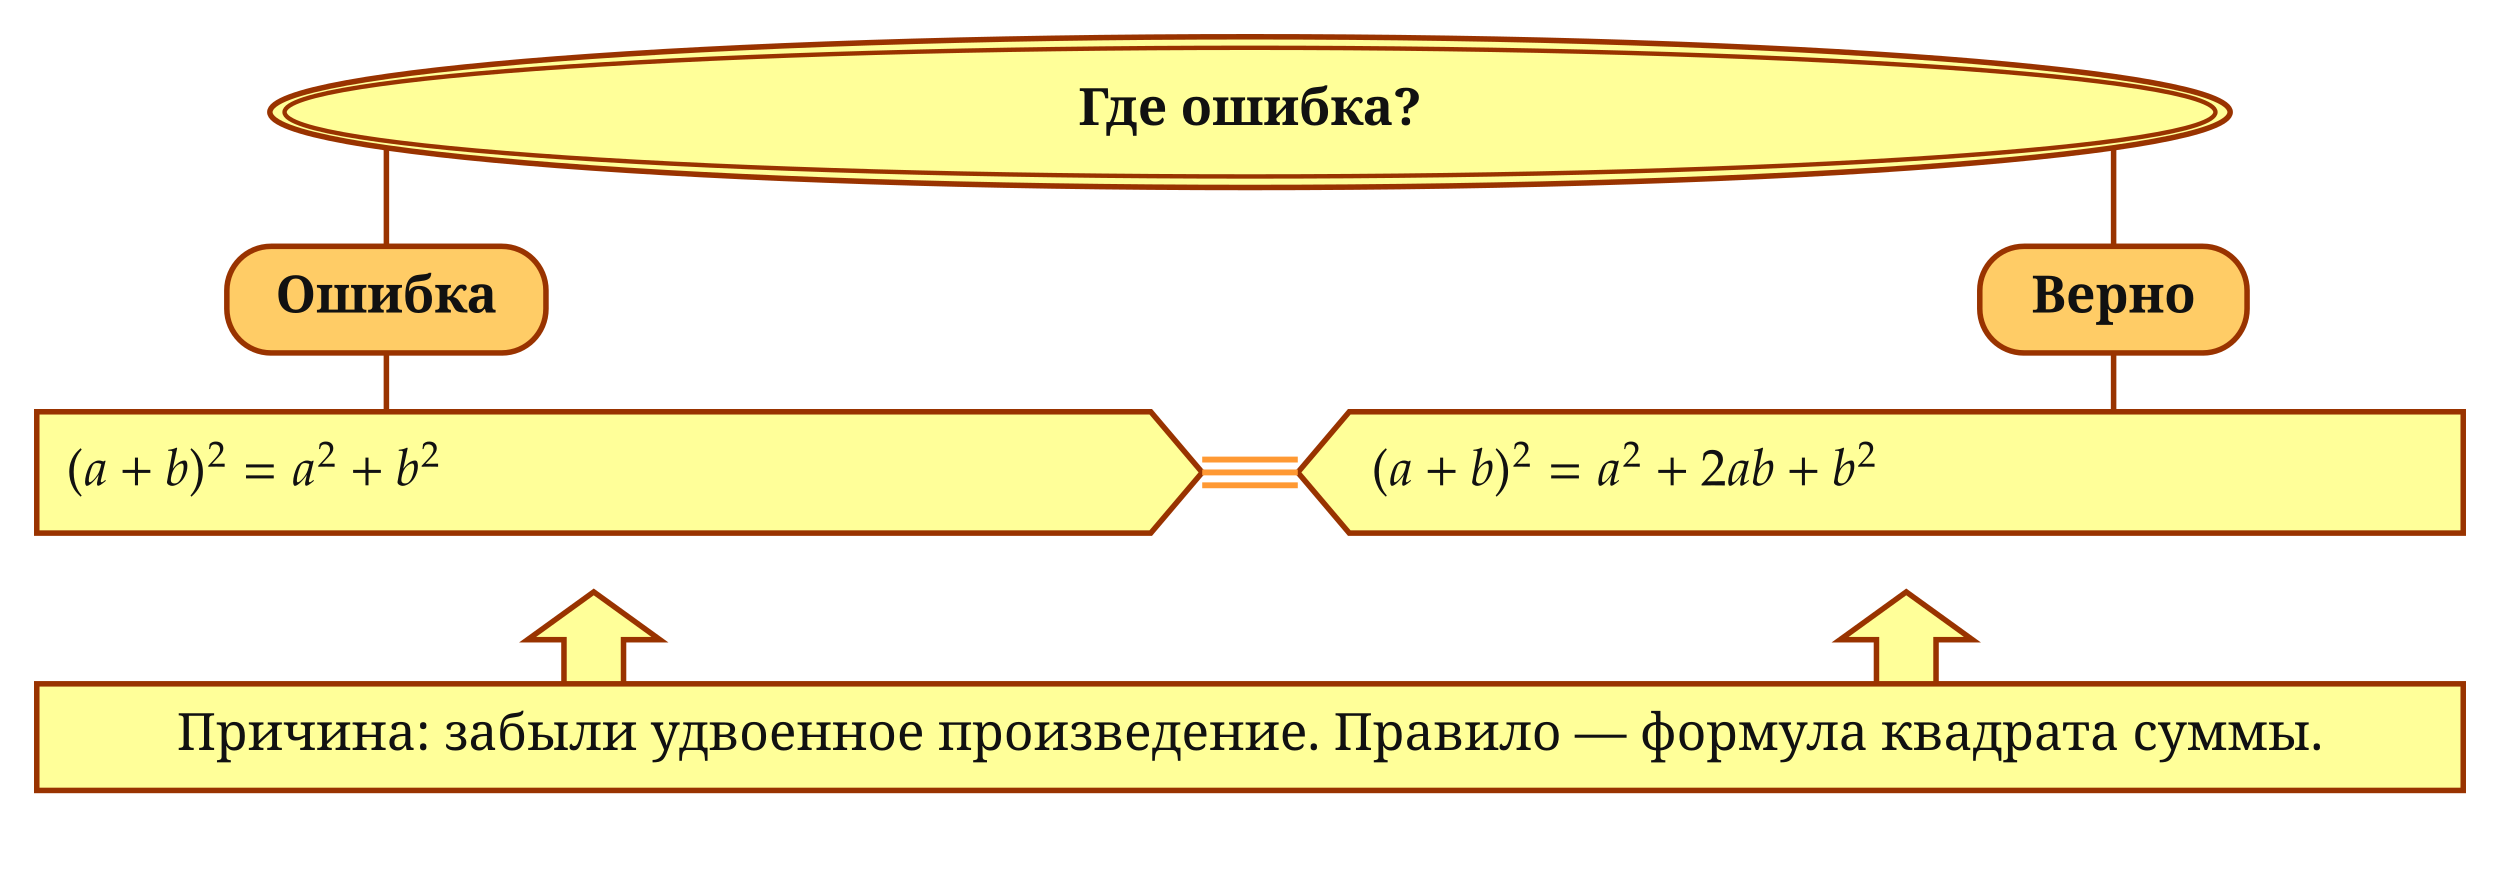
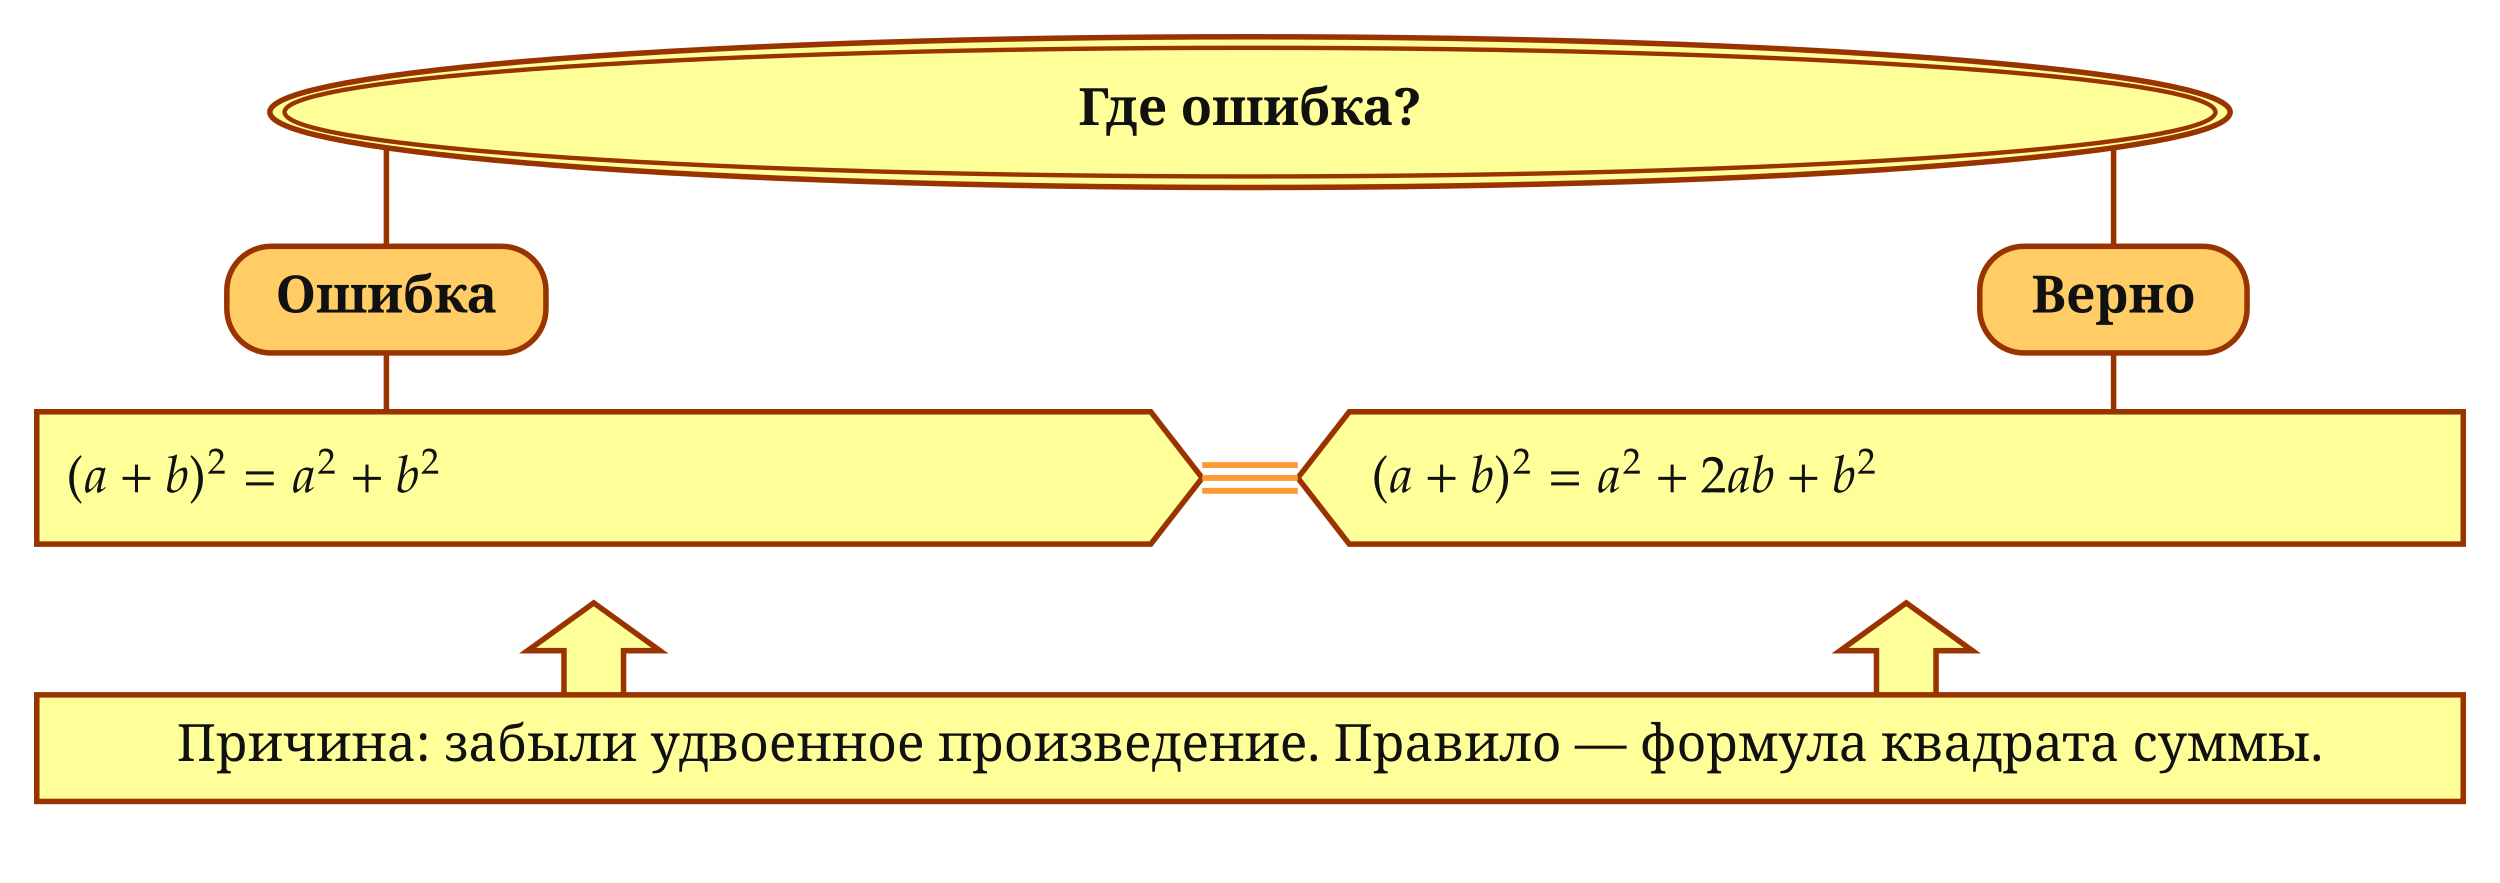
- <svg xmlns="http://www.w3.org/2000/svg" width="680" height="237" viewBox="0 0 680 237" font-family="PT Serif, serif">
+ <svg xmlns="http://www.w3.org/2000/svg" width="680" height="240" viewBox="0 0 680 240" font-family="PT Serif, serif">
  <g transform="translate(0.0,0.0)">
    <ellipse cx="340.0" cy="30.5" rx="266.6" ry="20.5" fill="#FFFF99" stroke="#993300" stroke-width="1.5" />
    <ellipse cx="340.0" cy="30.5" rx="262.6" ry="17.5" fill="none" stroke="#993300" stroke-width="1.2" />
    <text x="340.0" y="34.0" font-size="14" text-anchor="middle" font-weight="bold" fill="#111">Где ошибка?</text>
    <line x1="105.1" y1="40.2" x2="105.1" y2="67.0" stroke="#993300" stroke-width="1.5" />
    <rect x="61.7" y="67.0" width="86.8" height="29.0" rx="12" fill="#FFCC66" stroke="#993300" stroke-width="1.5" />
    <text x="105.1" y="85.0" font-size="14" text-anchor="middle" font-weight="bold" fill="#111">Ошибка</text>
    <line x1="105.1" y1="96.0" x2="105.1" y2="112.0" stroke="#993300" stroke-width="1.5" />
    <line x1="574.9" y1="40.2" x2="574.9" y2="67.0" stroke="#993300" stroke-width="1.5" />
    <rect x="538.5" y="67.0" width="72.7" height="29.0" rx="12" fill="#FFCC66" stroke="#993300" stroke-width="1.5" />
    <text x="574.9" y="85.0" font-size="14" text-anchor="middle" font-weight="bold" fill="#111">Верно</text>
    <line x1="574.9" y1="96.0" x2="574.9" y2="112.0" stroke="#993300" stroke-width="1.5" />
-     <path d="M10.0,112.0H313.0L327.0,128.5L313.0,145.0H10.0Z" fill="#FFFF99" stroke="#993300" stroke-width="1.5" />
+     <path d="M10.0,112.0H313.0L327.0,130.0L313.0,148.0H10.0Z" fill="#FFFF99" stroke="#993300" stroke-width="1.5" />
    <g class="memo">
      <g class="memo-t">
-         <svg x="18.00" y="120.10" width="102.17" height="14.99" viewBox="0 -850.2 7298 1070.7" overflow="visible" color="#111">
+         <svg x="18.00" y="122.00" width="102.17" height="14.99" viewBox="0 -850.2 7298 1070.7" overflow="visible" color="#111">
          <g stroke="currentColor" fill="currentColor" stroke-width="0" transform="scale(1,-1)">
            <g transform="translate(0 -5.5)">
              <path d="M146 266C146 526 243 632 301 700L282 726C225 675 60 542 60 266C60 159 85 58 133-32C168-99 200-138 282-215L301-194C255-137 146-15 146 266Z" />
            </g>
            <g transform="translate(332,0)">
              <path d="M302 204L273 77C269 60 267 42 267 26C267 4 276-9 291-9C314-9 355 17 437 85L430 106C406 86 377 59 355 59C346 59 340 68 340 82C340 87 340 90 341 93L433 472L423 481L390 463C349 478 332 482 305 482C277 482 257 477 230 464C168 433 135 403 110 354C66 265 35 145 35 67C35 23 50-11 69-11C106-11 186 41 302 204M350 414C328 305 309 253 275 201C218 117 157 59 125 59C113 59 107 72 107 99C107 163 135 280 170 360C194 415 217 433 265 433C288 433 306 429 350 414Z" />
            </g>
            <g transform="translate(1031.2,0)">
              <path d="M604 241L604 300L364 300L364 538L305 538L305 300L65 300L65 241L305 241L305 0L364 0L364 241Z" />
            </g>
            <g transform="translate(1921.4,0)">
              <path d="M235 722L223 733C171 707 135 698 63 691L59 670L107 670C131 670 141 663 141 646C141 639 140 628 139 622L38 71C37 68 37 64 37 61C37 22 85-11 140-11C177-11 228 8 271 39C367 107 433 244 433 376C433 414 424 453 412 468C405 477 392 482 377 482C353 482 323 474 295 460C244 433 211 403 149 324M322 424C348 424 361 401 361 352C361 288 340 202 310 137C277 68 237 36 183 36C137 36 112 59 112 101C112 135 127 276 208 361C241 395 293 424 322 424Z" />
            </g>
            <g transform="translate(2383.4,0)">
              <g transform="translate(0 -5.5)">
                <path d="M51 726L32 700C87 636 187 526 187 266C187-10 83-131 32-194L51-215C104-165 273-23 273 265C273 542 108 675 51 726Z" />
              </g>
              <g transform="translate(365,363) scale(0.707)">
                <path d="M16 23L16-3C203-3 203 0 239 0C275 0 275-3 468-3L468 82C353 77 307 81 122 77L304 270C401 373 431 428 431 503C431 618 353 689 226 689C154 689 105 669 56 619L39 483L68 483L81 529C97 587 133 612 200 612C286 612 341 558 341 473C341 398 299 324 186 204Z" />
              </g>
            </g>
            <g transform="translate(3429.1,0)">
              <path d="M604 347L604 406L65 406L65 347M604 134L604 193L65 193L65 134Z" />
            </g>
            <g transform="translate(4374.8,0)">
              <path d="M302 204L273 77C269 60 267 42 267 26C267 4 276-9 291-9C314-9 355 17 437 85L430 106C406 86 377 59 355 59C346 59 340 68 340 82C340 87 340 90 341 93L433 472L423 481L390 463C349 478 332 482 305 482C277 482 257 477 230 464C168 433 135 403 110 354C66 265 35 145 35 67C35 23 50-11 69-11C106-11 186 41 302 204M350 414C328 305 309 253 275 201C218 117 157 59 125 59C113 59 107 72 107 99C107 163 135 280 170 360C194 415 217 433 265 433C288 433 306 429 350 414Z" />
              <g transform="translate(510,363) scale(0.707)">
                <path d="M16 23L16-3C203-3 203 0 239 0C275 0 275-3 468-3L468 82C353 77 307 81 122 77L304 270C401 373 431 428 431 503C431 618 353 689 226 689C154 689 105 669 56 619L39 483L68 483L81 529C97 587 133 612 200 612C286 612 341 558 341 473C341 398 299 324 186 204Z" />
              </g>
            </g>
            <g transform="translate(5509.9,0)">
              <path d="M604 241L604 300L364 300L364 538L305 538L305 300L65 300L65 241L305 241L305 0L364 0L364 241Z" />
            </g>
            <g transform="translate(6400.1,0)">
              <path d="M235 722L223 733C171 707 135 698 63 691L59 670L107 670C131 670 141 663 141 646C141 639 140 628 139 622L38 71C37 68 37 64 37 61C37 22 85-11 140-11C177-11 228 8 271 39C367 107 433 244 433 376C433 414 424 453 412 468C405 477 392 482 377 482C353 482 323 474 295 460C244 433 211 403 149 324M322 424C348 424 361 401 361 352C361 288 340 202 310 137C277 68 237 36 183 36C137 36 112 59 112 101C112 135 127 276 208 361C241 395 293 424 322 424Z" />
              <g transform="translate(495,363) scale(0.707)">
                <path d="M16 23L16-3C203-3 203 0 239 0C275 0 275-3 468-3L468 82C353 77 307 81 122 77L304 270C401 373 431 428 431 503C431 618 353 689 226 689C154 689 105 669 56 619L39 483L68 483L81 529C97 587 133 612 200 612C286 612 341 558 341 473C341 398 299 324 186 204Z" />
              </g>
            </g>
          </g>
        </svg>
      </g>
    </g>
-     <path d="M367.0,112.0H670.0V145.0H367.0L353.0,128.5Z" fill="#FFFF99" stroke="#993300" stroke-width="1.5" />
+     <path d="M367.0,112.0H670.0V148.0H367.0L353.0,130.0Z" fill="#FFFF99" stroke="#993300" stroke-width="1.5" />
    <g class="memo">
      <g class="memo-t">
-         <svg x="373.00" y="120.10" width="137.88" height="14.99" viewBox="0 -850.2 9848.4 1070.7" overflow="visible" color="#111">
+         <svg x="373.00" y="122.00" width="137.88" height="14.99" viewBox="0 -850.2 9848.4 1070.7" overflow="visible" color="#111">
          <g stroke="currentColor" fill="currentColor" stroke-width="0" transform="scale(1,-1)">
            <g transform="translate(0 -5.5)">
              <path d="M146 266C146 526 243 632 301 700L282 726C225 675 60 542 60 266C60 159 85 58 133-32C168-99 200-138 282-215L301-194C255-137 146-15 146 266Z" />
            </g>
            <g transform="translate(332,0)">
              <path d="M302 204L273 77C269 60 267 42 267 26C267 4 276-9 291-9C314-9 355 17 437 85L430 106C406 86 377 59 355 59C346 59 340 68 340 82C340 87 340 90 341 93L433 472L423 481L390 463C349 478 332 482 305 482C277 482 257 477 230 464C168 433 135 403 110 354C66 265 35 145 35 67C35 23 50-11 69-11C106-11 186 41 302 204M350 414C328 305 309 253 275 201C218 117 157 59 125 59C113 59 107 72 107 99C107 163 135 280 170 360C194 415 217 433 265 433C288 433 306 429 350 414Z" />
            </g>
            <g transform="translate(1031.2,0)">
              <path d="M604 241L604 300L364 300L364 538L305 538L305 300L65 300L65 241L305 241L305 0L364 0L364 241Z" />
            </g>
            <g transform="translate(1921.4,0)">
              <path d="M235 722L223 733C171 707 135 698 63 691L59 670L107 670C131 670 141 663 141 646C141 639 140 628 139 622L38 71C37 68 37 64 37 61C37 22 85-11 140-11C177-11 228 8 271 39C367 107 433 244 433 376C433 414 424 453 412 468C405 477 392 482 377 482C353 482 323 474 295 460C244 433 211 403 149 324M322 424C348 424 361 401 361 352C361 288 340 202 310 137C277 68 237 36 183 36C137 36 112 59 112 101C112 135 127 276 208 361C241 395 293 424 322 424Z" />
            </g>
            <g transform="translate(2383.4,0)">
              <g transform="translate(0 -5.5)">
                <path d="M51 726L32 700C87 636 187 526 187 266C187-10 83-131 32-194L51-215C104-165 273-23 273 265C273 542 108 675 51 726Z" />
              </g>
              <g transform="translate(365,363) scale(0.707)">
                <path d="M16 23L16-3C203-3 203 0 239 0C275 0 275-3 468-3L468 82C353 77 307 81 122 77L304 270C401 373 431 428 431 503C431 618 353 689 226 689C154 689 105 669 56 619L39 483L68 483L81 529C97 587 133 612 200 612C286 612 341 558 341 473C341 398 299 324 186 204Z" />
              </g>
            </g>
            <g transform="translate(3429.1,0)">
              <path d="M604 347L604 406L65 406L65 347M604 134L604 193L65 193L65 134Z" />
            </g>
            <g transform="translate(4374.8,0)">
              <path d="M302 204L273 77C269 60 267 42 267 26C267 4 276-9 291-9C314-9 355 17 437 85L430 106C406 86 377 59 355 59C346 59 340 68 340 82C340 87 340 90 341 93L433 472L423 481L390 463C349 478 332 482 305 482C277 482 257 477 230 464C168 433 135 403 110 354C66 265 35 145 35 67C35 23 50-11 69-11C106-11 186 41 302 204M350 414C328 305 309 253 275 201C218 117 157 59 125 59C113 59 107 72 107 99C107 163 135 280 170 360C194 415 217 433 265 433C288 433 306 429 350 414Z" />
              <g transform="translate(510,363) scale(0.707)">
                <path d="M16 23L16-3C203-3 203 0 239 0C275 0 275-3 468-3L468 82C353 77 307 81 122 77L304 270C401 373 431 428 431 503C431 618 353 689 226 689C154 689 105 669 56 619L39 483L68 483L81 529C97 587 133 612 200 612C286 612 341 558 341 473C341 398 299 324 186 204Z" />
              </g>
            </g>
            <g transform="translate(5509.9,0)">
              <path d="M604 241L604 300L364 300L364 538L305 538L305 300L65 300L65 241L305 241L305 0L364 0L364 241Z" />
            </g>
            <g transform="translate(6400.1,0)">
              <path d="M16 23L16-3C203-3 203 0 239 0C275 0 275-3 468-3L468 82C353 77 307 81 122 77L304 270C401 373 431 428 431 503C431 618 353 689 226 689C154 689 105 669 56 619L39 483L68 483L81 529C97 587 133 612 200 612C286 612 341 558 341 473C341 398 299 324 186 204Z" />
            </g>
            <g transform="translate(6899.1,0)">
              <path d="M302 204L273 77C269 60 267 42 267 26C267 4 276-9 291-9C314-9 355 17 437 85L430 106C406 86 377 59 355 59C346 59 340 68 340 82C340 87 340 90 341 93L433 472L423 481L390 463C349 478 332 482 305 482C277 482 257 477 230 464C168 433 135 403 110 354C66 265 35 145 35 67C35 23 50-11 69-11C106-11 186 41 302 204M350 414C328 305 309 253 275 201C218 117 157 59 125 59C113 59 107 72 107 99C107 163 135 280 170 360C194 415 217 433 265 433C288 433 306 429 350 414Z" />
            </g>
            <g transform="translate(7376.1,0)">
              <path d="M235 722L223 733C171 707 135 698 63 691L59 670L107 670C131 670 141 663 141 646C141 639 140 628 139 622L38 71C37 68 37 64 37 61C37 22 85-11 140-11C177-11 228 8 271 39C367 107 433 244 433 376C433 414 424 453 412 468C405 477 392 482 377 482C353 482 323 474 295 460C244 433 211 403 149 324M322 424C348 424 361 401 361 352C361 288 340 202 310 137C277 68 237 36 183 36C137 36 112 59 112 101C112 135 127 276 208 361C241 395 293 424 322 424Z" />
            </g>
            <g transform="translate(8060.4,0)">
              <path d="M604 241L604 300L364 300L364 538L305 538L305 300L65 300L65 241L305 241L305 0L364 0L364 241Z" />
            </g>
            <g transform="translate(8950.6,0)">
              <path d="M235 722L223 733C171 707 135 698 63 691L59 670L107 670C131 670 141 663 141 646C141 639 140 628 139 622L38 71C37 68 37 64 37 61C37 22 85-11 140-11C177-11 228 8 271 39C367 107 433 244 433 376C433 414 424 453 412 468C405 477 392 482 377 482C353 482 323 474 295 460C244 433 211 403 149 324M322 424C348 424 361 401 361 352C361 288 340 202 310 137C277 68 237 36 183 36C137 36 112 59 112 101C112 135 127 276 208 361C241 395 293 424 322 424Z" />
              <g transform="translate(495,363) scale(0.707)">
                <path d="M16 23L16-3C203-3 203 0 239 0C275 0 275-3 468-3L468 82C353 77 307 81 122 77L304 270C401 373 431 428 431 503C431 618 353 689 226 689C154 689 105 669 56 619L39 483L68 483L81 529C97 587 133 612 200 612C286 612 341 558 341 473C341 398 299 324 186 204Z" />
              </g>
            </g>
          </g>
        </svg>
      </g>
    </g>
-     <line x1="327.0" y1="125.0" x2="353.0" y2="125.0" stroke="#FF9933" stroke-width="1.6" />
-     <line x1="327.0" y1="128.5" x2="353.0" y2="128.5" stroke="#FF9933" stroke-width="1.6" />
-     <line x1="327.0" y1="132.0" x2="353.0" y2="132.0" stroke="#FF9933" stroke-width="1.6" />
-     <path d="M153.4,187V174H143.5L161.5,161L179.5,174H169.6V187" fill="#FFFF99" stroke="#993300" stroke-width="1.5" />
-     <path d="M510.4,187V174H500.5L518.5,161L536.5,174H526.6V187" fill="#FFFF99" stroke="#993300" stroke-width="1.5" />
-     <rect x="10.0" y="186.0" width="660.0" height="29.0" rx="0" fill="#FFFF99" stroke="#993300" stroke-width="1.5" />
-     <text x="340.0" y="204.0" font-size="14" text-anchor="middle" fill="#111">Причина: забыли удвоенное произведение. Правило — формула квадрата суммы.</text>
+     <line x1="327.0" y1="126.5" x2="353.0" y2="126.5" stroke="#FF9933" stroke-width="1.6" />
+     <line x1="327.0" y1="130.0" x2="353.0" y2="130.0" stroke="#FF9933" stroke-width="1.6" />
+     <line x1="327.0" y1="133.5" x2="353.0" y2="133.5" stroke="#FF9933" stroke-width="1.6" />
+     <path d="M153.4,189.99V176.99H143.5L161.5,163.99L179.5,176.99H169.6V189.99" fill="#FFFF99" stroke="#993300" stroke-width="1.5" />
+     <path d="M510.4,189.99V176.99H500.5L518.5,163.99L536.5,176.99H526.6V189.99" fill="#FFFF99" stroke="#993300" stroke-width="1.5" />
+     <rect x="10.0" y="189.0" width="660.0" height="29.0" rx="0" fill="#FFFF99" stroke="#993300" stroke-width="1.5" />
+     <text x="340.0" y="207.0" font-size="14" text-anchor="middle" fill="#111">Причина: забыли удвоенное произведение. Правило — формула квадрата суммы.</text>
  </g>
</svg>
